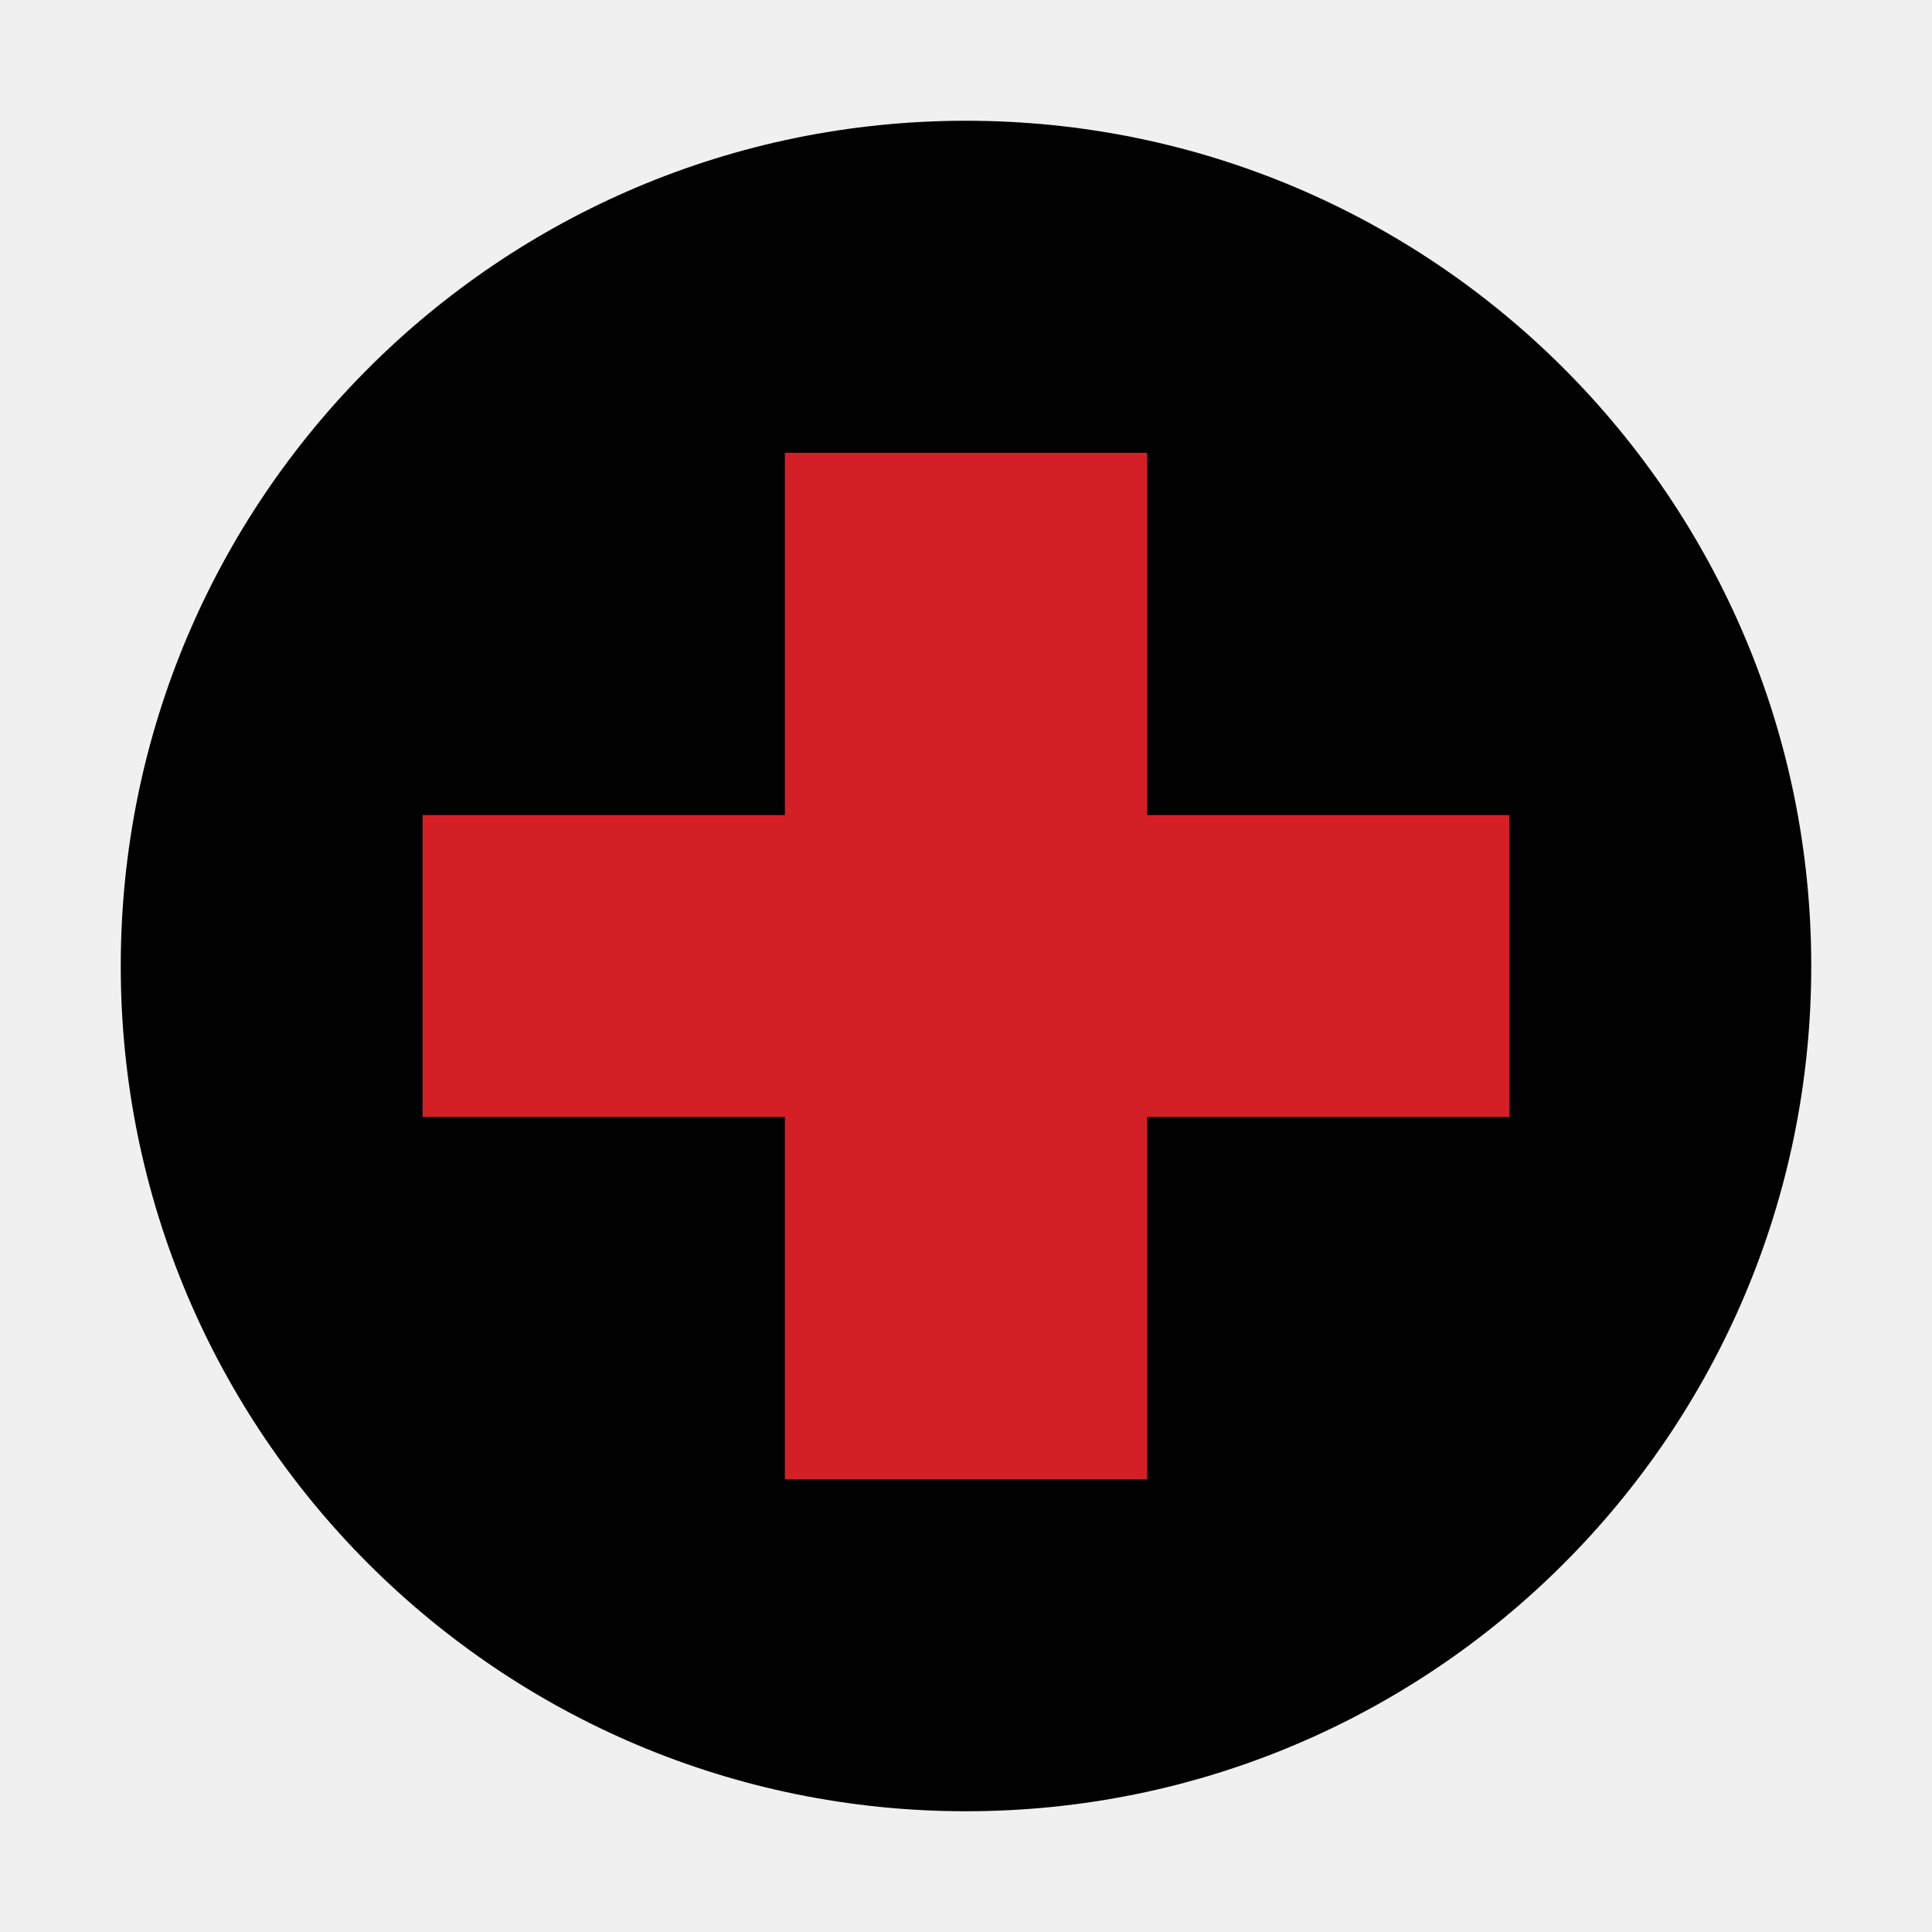
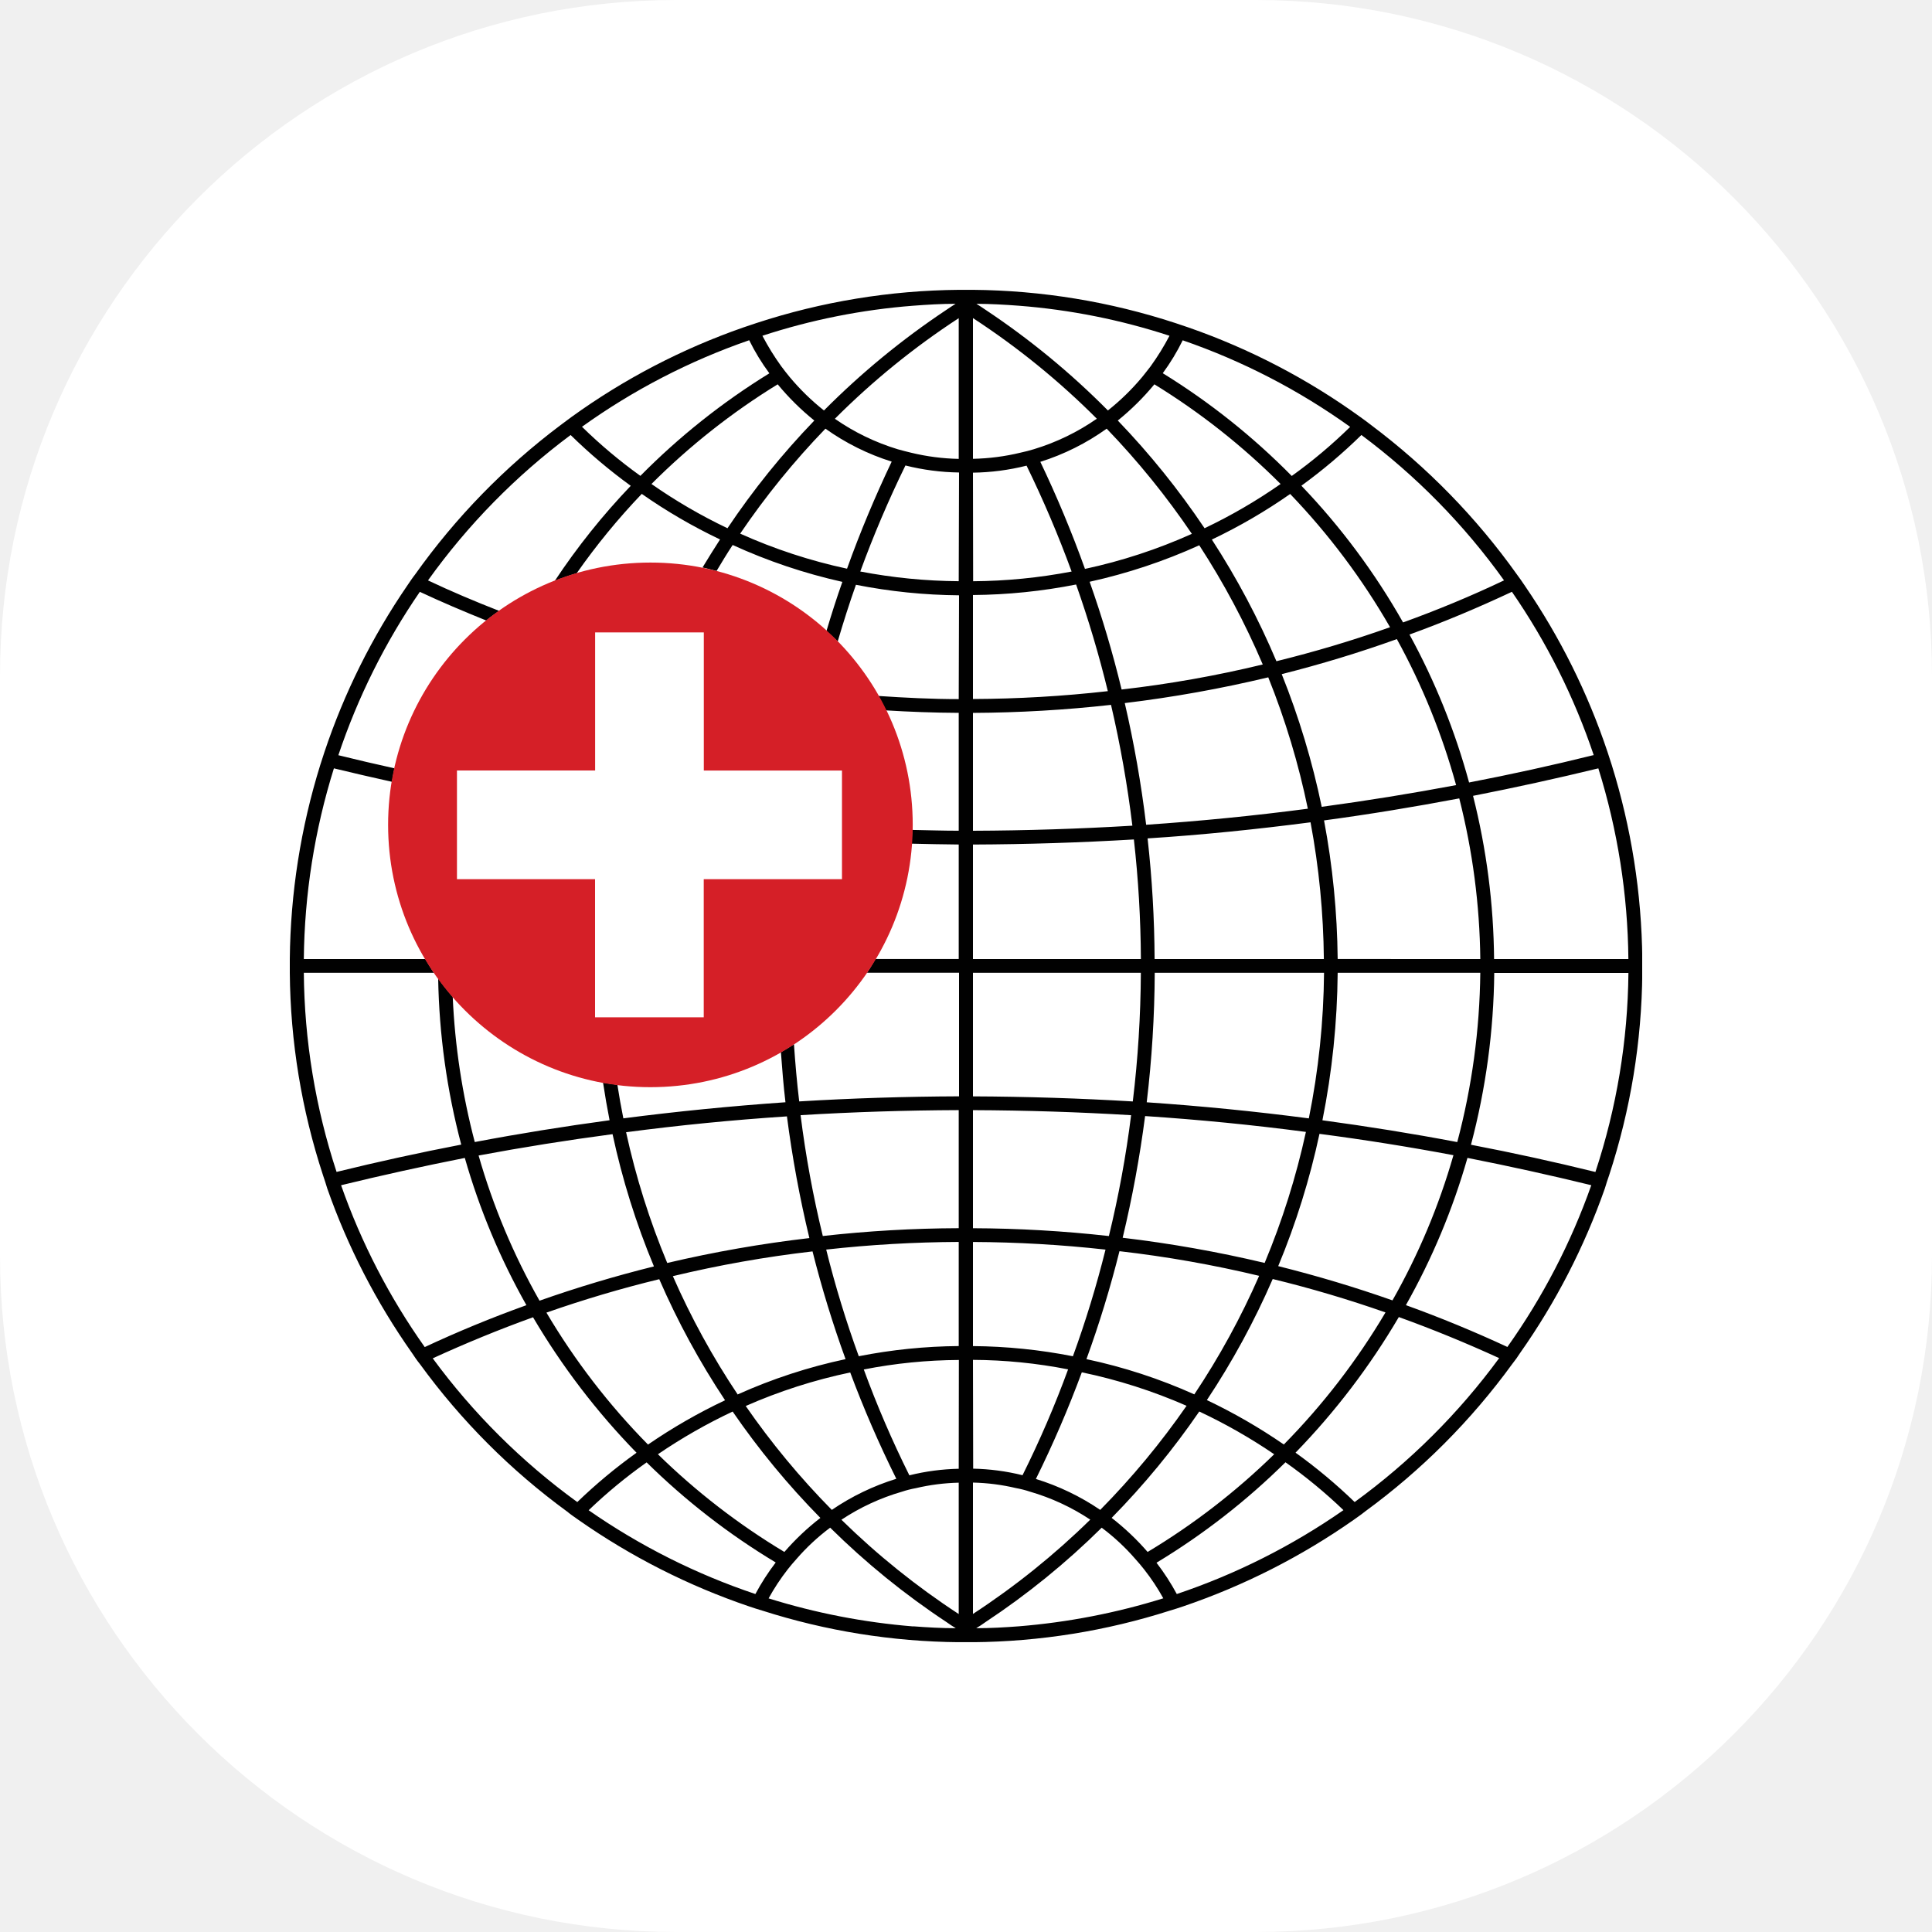
- <svg xmlns="http://www.w3.org/2000/svg" viewBox="0 0 128 128">
-   <circle cx="64" cy="64" r="56" fill="#010101" />
-   <path d="M52 30h24v24h24v20H76v24H52V74H28V54h24V30z" fill="#d51f27" />
+ <svg xmlns="http://www.w3.org/2000/svg" version="1.1" width="1000" height="1000">
  <style>
-     circle { fill: #010101; }
+     #light-icon {
+       display: inline;
+     }
+     #dark-icon {
+       display: none;
+     }
+ 
    @media (prefers-color-scheme: dark) {
-       circle { fill: #fff; }
+       #light-icon {
+         display: none;
+       }
+       #dark-icon {
+         display: inline;
+       }
    }
  </style>
+   <g id="light-icon">
+     <svg version="1.1" width="1000" height="1000">
+       <g clip-path="url(#SvgjsClipPath1010)">
+         <rect width="1000" height="1000" fill="#ffffff" />
+         <g transform="matrix(1.814647,0,0,1.814647,150,150.0181)">
+           <svg id="Layer_1" data-name="Layer 1" viewBox="0 0 385.75 385.73" width="385.75" height="385.73">
+             <defs>
+               <style>.cls-1{fill:#010101;}.cls-2{fill:#d51f27;}</style>
+               <clipPath id="SvgjsClipPath1010">
+                 <rect width="1000" height="1000" x="0" y="0" rx="350" ry="350" />
+               </clipPath>
+             </defs>
+             <path class="cls-1" d="M377.06,135.52c-.42-1.27-.78-2.48-1.21-3.74a191.32,191.32,0,0,0-23.54-47.33c-.78-1.15-1.51-2.23-2.29-3.26a193.76,193.76,0,0,0-41.59-42.62c-1-.78-2.06-1.57-3.08-2.29a190.8,190.8,0,0,0-49-25.54c-1.21-.42-2.47-.84-3.74-1.26A190.81,190.81,0,0,0,194.86,0h-4a190.74,190.74,0,0,0-57.78,9.48c-1.27.42-2.54.84-3.75,1.26a190.9,190.9,0,0,0-49,25.54c-1,.72-2.06,1.51-3.08,2.29A193.53,193.53,0,0,0,35.74,81.19c-.79,1-1.51,2.11-2.3,3.26A191.32,191.32,0,0,0,9.9,131.78c-.42,1.26-.78,2.47-1.21,3.74A192.78,192.78,0,0,0,0,190.88v3.92a190.37,190.37,0,0,0,9.48,57.77c.42,1.27.84,2.47,1.2,3.74a191.72,191.72,0,0,0,24.15,46.9c.73,1.09,1.45,2.18,2.29,3.2a191.68,191.68,0,0,0,42,42.08c1,.84,2.11,1.57,3.2,2.35A193,193,0,0,0,131,375.53c1.27.42,2.54.85,3.81,1.21a189.51,189.51,0,0,0,56.09,9h4a189.63,189.63,0,0,0,56.1-9c1.27-.36,2.53-.79,3.8-1.21a192.87,192.87,0,0,0,48.66-24.69c1.08-.78,2.17-1.51,3.2-2.35a191.64,191.64,0,0,0,42-42.08,37.34,37.34,0,0,0,2.29-3.2,191.72,191.72,0,0,0,24.15-46.9c.36-1.27.78-2.47,1.21-3.74a190.67,190.67,0,0,0,9.47-57.77v-3.92A192.78,192.78,0,0,0,377.06,135.52ZM177.84,4.53c4-.3,8-.55,12.07-.55-.91.55-1.75,1.15-2.66,1.75a224.07,224.07,0,0,0-34.89,28.68,66.84,66.84,0,0,1-9.78-9.54c-.84-1-1.63-2.05-2.41-3.08a72,72,0,0,1-5.37-8.69A183.94,183.94,0,0,1,177.84,4.53ZM152.78,39.6A67.17,67.17,0,0,0,171.68,49c-4.71,9.9-9,20.1-12.74,30.54a152.32,152.32,0,0,1-30.48-10A224.4,224.4,0,0,1,152.78,39.6ZM124.84,68a151.57,151.57,0,0,1-21.68-12.62,195.75,195.75,0,0,1,36-28.43,72.87,72.87,0,0,0,10.45,10.33A223.64,223.64,0,0,0,124.84,68Zm6.21-53.6a61.28,61.28,0,0,0,5.74,9.41A196.45,196.45,0,0,0,100,53.06a142.74,142.74,0,0,1-16.66-14A186.33,186.33,0,0,1,131.05,14.37Zm-116.44,241q17.48-4.26,35.31-7.79a193.67,193.67,0,0,0,17.57,42q-14.85,5.34-29,11.95A186.74,186.74,0,0,1,14.61,255.35Zm111.73,64.59a223.63,223.63,0,0,0,25,30.3A71.09,71.09,0,0,0,141.07,360,195.07,195.07,0,0,1,105,332.13,154.91,154.91,0,0,1,126.34,319.94Zm-24.14,9.41a195.33,195.33,0,0,1-29-37.67c10.51-3.68,21.25-6.88,32.18-9.53a222.22,222.22,0,0,0,18.77,34.53A157.8,157.8,0,0,0,102.2,329.35Zm27.77-11a150.63,150.63,0,0,1,29.88-9.6A315.55,315.55,0,0,0,173,339.13,68.36,68.36,0,0,0,154.6,348,222.63,222.63,0,0,1,130,318.31Zm-2.18-3.26a218.78,218.78,0,0,1-18.53-33.81,335.15,335.15,0,0,1,39.84-7.06A315.72,315.72,0,0,0,158.52,305,152.14,152.14,0,0,0,127.79,315.05Zm-20.1-37.49a217.14,217.14,0,0,1-11.77-37.37q22.72-3,45.88-4.52a328.21,328.21,0,0,0,6.4,34.71A356.74,356.74,0,0,0,107.69,277.56Zm-3.86.91q-16.67,4.15-32.6,9.77a189.4,189.4,0,0,1-17.38-41.41q18.91-3.53,38.21-6.09A215.24,215.24,0,0,0,103.83,278.47ZM82,345.77a188.42,188.42,0,0,1-41.23-41c9.35-4.28,18.89-8.21,28.61-11.71a202.55,202.55,0,0,0,29.52,38.64A149.63,149.63,0,0,0,82,345.77ZM132.8,372a187.79,187.79,0,0,1-47.56-23.9,142.89,142.89,0,0,1,16.54-13.65A197.12,197.12,0,0,0,138.6,363,66.25,66.25,0,0,0,132.8,372Zm45,9.24a190,190,0,0,1-41.23-8A62,62,0,0,1,142,365c.78-1,1.63-2,2.53-3a61.13,61.13,0,0,1,9.6-8.93A218.5,218.5,0,0,0,187.31,380c.91.66,1.75,1.21,2.66,1.75C185.93,381.75,181.82,381.51,177.84,381.21Zm13-3.53a218.47,218.47,0,0,1-33.46-26.9,62.64,62.64,0,0,1,17.27-8,28.55,28.55,0,0,1,3.92-1,59.22,59.22,0,0,1,12.27-1.57Zm0-41.44a64.08,64.08,0,0,0-14.08,1.87,296,296,0,0,1-13-30.19,144.32,144.32,0,0,1,27.12-2.71Zm0-35a153.7,153.7,0,0,0-28.51,2.9,299.89,299.89,0,0,1-9.29-30.42,357.24,357.24,0,0,1,37.8-2.18Zm0-33.62a359.73,359.73,0,0,0-38.77,2.23,305.92,305.92,0,0,1-6.34-34.47q22.44-1.35,45.11-1.44Zm0-150.91c-7.71,0-15.33-.39-22.91-.9.76,1.34,1.45,2.72,2.12,4.11,6.88.42,13.8.68,20.79.71v33.62c-4.44,0-8.86-.15-13.28-.23,0,1.31-.11,2.62-.2,3.92,4.49.09,9,.22,13.48.24v32.66H167.06c-.79,1.32-1.56,2.65-2.43,3.92h26.26v35.25q-23,.09-45.59,1.45c-.65-5.39-1.12-10.84-1.5-16.32-1.21.8-2.46,1.54-3.72,2.27.36,4.78.73,9.56,1.3,14.29q-23.37,1.63-46.24,4.59c-.64-3.16-1.2-6.36-1.7-9.57-1.38-.17-2.74-.37-4.09-.62q.81,5.4,1.86,10.73c-12.92,1.75-25.77,3.81-38.45,6.22a196.51,196.51,0,0,1-6.29-41.42q-2.19-2.52-4.15-5.23a198.82,198.82,0,0,0,6.58,47.38Q31,247.26,13.34,251.6A186.8,186.8,0,0,1,4,194.8H41.1c-.87-1.27-1.65-2.6-2.44-3.92H4a188.43,188.43,0,0,1,8.58-54.39q8.27,2,16.58,3.84c.21-1.29.41-2.58.69-3.85-5.35-1.19-10.69-2.42-16-3.74a187.54,187.54,0,0,1,23.24-46.6c6.23,2.92,12.56,5.6,18.95,8.18,1.19-1,2.42-1.86,3.67-2.75C52.83,88.88,46,86,39.42,82.88A188.3,188.3,0,0,1,80.1,41.41,152.09,152.09,0,0,0,97.25,55.9,195.65,195.65,0,0,0,75.59,83c2-.8,4.11-1.53,6.23-2.15a193.35,193.35,0,0,1,18.57-22.65,155.25,155.25,0,0,0,22.33,13q-2.58,4-5,8c1.35.27,2.66.66,4,1,1.49-2.5,3-5,4.6-7.42A158.22,158.22,0,0,0,157.61,83.3c-1.63,4.6-3.12,9.26-4.53,14,1.08,1,2.17,2,3.2,3,1.6-5.45,3.32-10.85,5.2-16.17a158.18,158.18,0,0,0,29.41,3Zm0-33.63a154.7,154.7,0,0,1-28.08-2.77A315.74,315.74,0,0,1,175.6,50.1a66.64,66.64,0,0,0,15.29,2Zm0-34.89a63,63,0,0,1-13.54-1.75c-1.32-.3-2.59-.66-3.86-1a63.8,63.8,0,0,1-17.93-8.69,218.93,218.93,0,0,1,35.33-28.7Zm181,84.51q-17.56,4.35-35.43,7.79a193.62,193.62,0,0,0-17-42.2c10-3.62,19.68-7.72,29.22-12.19A186.86,186.86,0,0,1,371.93,132.74ZM246.67,190.88a322.34,322.34,0,0,0-2-34.41c15.64-1,31.15-2.6,46.48-4.59a223.48,223.48,0,0,1,3.8,39ZM295,194.8a218.92,218.92,0,0,1-4.34,41.53q-22.9-3-46.24-4.59a324.18,324.18,0,0,0,2.29-36.94Zm-.66-47.33a223.3,223.3,0,0,0-11.41-37.85c11.17-2.83,22.16-6.15,32.84-10a192,192,0,0,1,16.9,41.65Q313.63,144.85,294.3,147.47Zm-12.92-41.53A221.9,221.9,0,0,0,263,71.23a155.35,155.35,0,0,0,22.34-13,196,196,0,0,1,28.49,38C303.23,100,292.43,103.22,281.38,105.94ZM260.92,68a225.14,225.14,0,0,0-24.75-30.72,73.32,73.32,0,0,0,10.44-10.33,195.75,195.75,0,0,1,36,28.43A151.47,151.47,0,0,1,260.92,68ZM257.3,69.6a152.21,152.21,0,0,1-30.49,10c-3.74-10.44-8-20.64-12.73-30.54A67,67,0,0,0,233,39.6,225.25,225.25,0,0,1,257.3,69.6Zm2.11,3.26a220.75,220.75,0,0,1,18.11,34A330.38,330.38,0,0,1,237.26,114a312.32,312.32,0,0,0-9.12-30.73A158,158,0,0,0,259.41,72.86Zm19.68,37.67A218.78,218.78,0,0,1,290.38,148q-22.81,3-46.12,4.58a327.65,327.65,0,0,0-6.1-34.71A361.91,361.91,0,0,0,279.09,110.53Zm10.74,129.66a216.27,216.27,0,0,1-11.77,37.37,357,357,0,0,0-40.5-7.18,330.77,330.77,0,0,0,6.4-34.71Q267.14,237.2,289.83,240.19Zm-13.34,41.05A218.78,218.78,0,0,1,258,315.05,152.14,152.14,0,0,0,227.23,305a310.3,310.3,0,0,0,9.42-30.79A335.15,335.15,0,0,1,276.49,281.24Zm-20.7,37.07A224.18,224.18,0,0,1,231.16,348a68.5,68.5,0,0,0-18.35-8.82,318.07,318.07,0,0,0,13.1-30.42A151.05,151.05,0,0,1,255.79,318.31Zm3.62,1.63a154.43,154.43,0,0,1,21.37,12.19A195.47,195.47,0,0,1,244.68,360a71.54,71.54,0,0,0-10.26-9.72A224.31,224.31,0,0,0,259.41,319.94Zm2.17-3.26a222.27,222.27,0,0,0,18.78-34.53c10.92,2.65,21.67,5.85,32.17,9.53a195.67,195.67,0,0,1-29,37.67A158.49,158.49,0,0,0,261.58,316.68Zm20.35-38.21a216.08,216.08,0,0,0,11.77-37.73q19.29,2.53,38.21,6.09a189.43,189.43,0,0,1-17.39,41.41Q298.59,282.63,281.93,278.47Zm12.61-41.6a224.54,224.54,0,0,0,4.35-42.07h40.68A196.35,196.35,0,0,1,333,243.09C320.32,240.68,307.46,238.62,294.54,236.87Zm4.35-46A225.31,225.31,0,0,0,295,151.34c13-1.75,25.83-3.87,38.57-6.28a194.13,194.13,0,0,1,6,45.82Zm6.76-149.47a188.35,188.35,0,0,1,40.69,41.47c-9.36,4.47-19,8.45-28.8,12a196,196,0,0,0-29-39A152,152,0,0,0,305.65,41.41Zm-50.95-27a186.16,186.16,0,0,1,47.75,24.69,141.1,141.1,0,0,1-16.66,14A196.39,196.39,0,0,0,249,23.78,62,62,0,0,0,254.7,14.37ZM207.92,4.53a183.94,183.94,0,0,1,43,8.57,72,72,0,0,1-5.37,8.69c-.79,1-1.57,2.05-2.42,3.08a66.84,66.84,0,0,1-9.78,9.54A223.14,223.14,0,0,0,198.5,5.73c-.9-.6-1.75-1.2-2.66-1.75C199.89,4,203.93,4.23,207.92,4.53ZM194.86,8.06a218.93,218.93,0,0,1,35.33,28.7,63.8,63.8,0,0,1-17.93,8.69c-1.26.37-2.53.73-3.86,1a62.91,62.91,0,0,1-13.54,1.75Zm0,44.09a66.56,66.56,0,0,0,15.29-2A315.81,315.81,0,0,1,223,80.35a154.81,154.81,0,0,1-28.09,2.77Zm0,34.9a158.29,158.29,0,0,0,29.42-3,315,315,0,0,1,9.05,30.42,354.17,354.17,0,0,1-38.47,2.24Zm0,33.62a371.11,371.11,0,0,0,39.38-2.29,322.56,322.56,0,0,1,6.09,34.46q-22.61,1.36-45.47,1.45Zm0,37.55c15.44-.06,30.7-.55,45.9-1.45a319.47,319.47,0,0,1,2,34.11H194.86Zm0,36.58h47.89a319.11,319.11,0,0,1-2.3,36.7q-22.6-1.35-45.59-1.45Zm0,39.18c15.14.06,30.15.54,45.11,1.44a305.92,305.92,0,0,1-6.34,34.47,359.73,359.73,0,0,0-38.77-2.23Zm0,37.6a357.43,357.43,0,0,1,37.81,2.18,302.5,302.5,0,0,1-9.3,30.42,153.62,153.62,0,0,0-28.51-2.9Zm0,33.63A144.32,144.32,0,0,1,222,307.92a296,296,0,0,1-13,30.19,64.08,64.08,0,0,0-14.08-1.87Zm0,35a59.22,59.22,0,0,1,12.27,1.57,29.06,29.06,0,0,1,3.93,1,62.72,62.72,0,0,1,17.26,8,218,218,0,0,1-33.46,26.9Zm13.06,41c-4,.3-8.09.54-12.14.54.91-.54,1.76-1.09,2.66-1.75a218.5,218.5,0,0,0,33.14-26.92,61.13,61.13,0,0,1,9.6,8.93c.9,1,1.75,2,2.53,3a61.14,61.14,0,0,1,5.44,8.21A190.1,190.1,0,0,1,207.92,381.21ZM253,372a66.18,66.18,0,0,0-5.79-8.93A197.44,197.44,0,0,0,284,334.42a143.74,143.74,0,0,1,16.54,13.65A188,188,0,0,1,253,372Zm50.77-26.2a150.52,150.52,0,0,0-16.9-14.12A202.91,202.91,0,0,0,316.33,293c9.72,3.5,19.26,7.43,28.62,11.71A188.64,188.64,0,0,1,303.72,345.77Zm43.58-44.25c-9.48-4.4-19.13-8.39-29-11.95a193.64,193.64,0,0,0,17.56-42q17.84,3.52,35.32,7.79A187.11,187.11,0,0,1,347.3,301.52Zm25.11-49.92q-17.66-4.35-35.55-7.78a199.06,199.06,0,0,0,6.64-49h38.27A186.19,186.19,0,0,1,372.41,251.6ZM343.5,190.88a196.65,196.65,0,0,0-6-46.55q18-3.53,35.74-7.84a188.43,188.43,0,0,1,8.57,54.39Z" />
+             <path class="cls-2" d="M102.86,77.79a74.82,74.82,0,1,0,74.82,74.81A74.81,74.81,0,0,0,102.86,77.79Zm15.21,90.31v39.4h-31V168.1H47.68v-31H87.09V97.71h31v39.4h39.41v31Z" />
+           </svg>
+         </g>
+       </g>
+     </svg>
+   </g>
+   <g id="dark-icon">
+     <svg version="1.1" width="1000" height="1000">
+       <g clip-path="url(#SvgjsClipPath1011)">
+         <rect width="1000" height="1000" fill="#ffffff" />
+         <g transform="matrix(1.814647,0,0,1.814647,150,150.0181)">
+           <svg id="Layer_1" data-name="Layer 1" viewBox="0 0 385.75 385.73" width="385.75" height="385.73">
+             <defs>
+               <style>.cls-1{fill:#010101;}.cls-2{fill:#d51f27;}</style>
+               <clipPath id="SvgjsClipPath1011">
+                 <rect width="1000" height="1000" x="0" y="0" rx="350" ry="350" />
+               </clipPath>
+             </defs>
+             <path class="cls-1" d="M377.06,135.52c-.42-1.27-.78-2.48-1.21-3.74a191.32,191.32,0,0,0-23.54-47.33c-.78-1.15-1.51-2.23-2.29-3.26a193.76,193.76,0,0,0-41.59-42.62c-1-.78-2.06-1.57-3.08-2.29a190.8,190.8,0,0,0-49-25.54c-1.21-.42-2.47-.84-3.74-1.26A190.81,190.81,0,0,0,194.86,0h-4a190.74,190.74,0,0,0-57.78,9.48c-1.27.42-2.54.84-3.75,1.26a190.9,190.9,0,0,0-49,25.54c-1,.72-2.06,1.51-3.08,2.29A193.53,193.53,0,0,0,35.74,81.19c-.79,1-1.51,2.11-2.3,3.26A191.32,191.32,0,0,0,9.9,131.78c-.42,1.26-.78,2.47-1.21,3.74A192.78,192.78,0,0,0,0,190.88v3.92a190.37,190.37,0,0,0,9.48,57.77c.42,1.27.84,2.47,1.2,3.74a191.72,191.72,0,0,0,24.15,46.9c.73,1.09,1.45,2.18,2.29,3.2a191.68,191.68,0,0,0,42,42.08c1,.84,2.11,1.57,3.2,2.35A193,193,0,0,0,131,375.53c1.27.42,2.54.85,3.81,1.21a189.51,189.51,0,0,0,56.09,9h4a189.63,189.63,0,0,0,56.1-9c1.27-.36,2.53-.79,3.8-1.21a192.87,192.87,0,0,0,48.66-24.69c1.08-.78,2.17-1.51,3.2-2.35a191.64,191.64,0,0,0,42-42.08,37.34,37.34,0,0,0,2.29-3.2,191.72,191.72,0,0,0,24.15-46.9c.36-1.27.78-2.47,1.21-3.74a190.67,190.67,0,0,0,9.47-57.77v-3.92A192.78,192.78,0,0,0,377.06,135.52ZM177.84,4.53c4-.3,8-.55,12.07-.55-.91.55-1.75,1.15-2.66,1.75a224.07,224.07,0,0,0-34.89,28.68,66.84,66.84,0,0,1-9.78-9.54c-.84-1-1.63-2.05-2.41-3.08a72,72,0,0,1-5.37-8.69A183.94,183.94,0,0,1,177.84,4.53ZM152.78,39.6A67.17,67.17,0,0,0,171.68,49c-4.71,9.9-9,20.1-12.74,30.54a152.32,152.32,0,0,1-30.48-10A224.4,224.4,0,0,1,152.78,39.6ZM124.84,68a151.57,151.57,0,0,1-21.68-12.62,195.75,195.75,0,0,1,36-28.43,72.87,72.87,0,0,0,10.45,10.33A223.64,223.64,0,0,0,124.84,68Zm6.21-53.6a61.28,61.28,0,0,0,5.74,9.41A196.45,196.45,0,0,0,100,53.06a142.74,142.74,0,0,1-16.66-14A186.33,186.33,0,0,1,131.05,14.37Zm-116.44,241q17.48-4.26,35.31-7.79a193.67,193.67,0,0,0,17.57,42q-14.85,5.34-29,11.95A186.74,186.74,0,0,1,14.61,255.35Zm111.73,64.59a223.63,223.63,0,0,0,25,30.3A71.09,71.09,0,0,0,141.07,360,195.07,195.07,0,0,1,105,332.13,154.91,154.91,0,0,1,126.34,319.94Zm-24.14,9.41a195.33,195.33,0,0,1-29-37.67c10.51-3.68,21.25-6.88,32.18-9.53a222.22,222.22,0,0,0,18.77,34.53A157.8,157.8,0,0,0,102.2,329.35Zm27.77-11a150.63,150.63,0,0,1,29.88-9.6A315.55,315.55,0,0,0,173,339.13,68.36,68.36,0,0,0,154.6,348,222.63,222.63,0,0,1,130,318.31Zm-2.18-3.26a218.78,218.78,0,0,1-18.53-33.81,335.15,335.15,0,0,1,39.84-7.06A315.72,315.72,0,0,0,158.52,305,152.14,152.14,0,0,0,127.79,315.05Zm-20.1-37.49a217.14,217.14,0,0,1-11.77-37.37q22.72-3,45.88-4.52a328.21,328.21,0,0,0,6.4,34.71A356.74,356.74,0,0,0,107.69,277.56Zm-3.86.91q-16.67,4.15-32.6,9.77a189.4,189.4,0,0,1-17.38-41.41q18.91-3.53,38.21-6.09A215.24,215.24,0,0,0,103.83,278.47ZM82,345.77a188.42,188.42,0,0,1-41.23-41c9.35-4.28,18.89-8.21,28.61-11.71a202.55,202.55,0,0,0,29.52,38.64A149.63,149.63,0,0,0,82,345.77ZM132.8,372a187.79,187.79,0,0,1-47.56-23.9,142.89,142.89,0,0,1,16.54-13.65A197.12,197.12,0,0,0,138.6,363,66.25,66.25,0,0,0,132.8,372Zm45,9.24a190,190,0,0,1-41.23-8A62,62,0,0,1,142,365c.78-1,1.63-2,2.53-3a61.13,61.13,0,0,1,9.6-8.93A218.5,218.5,0,0,0,187.31,380c.91.66,1.75,1.21,2.66,1.75C185.93,381.75,181.82,381.51,177.84,381.21Zm13-3.53a218.47,218.47,0,0,1-33.46-26.9,62.64,62.64,0,0,1,17.27-8,28.55,28.55,0,0,1,3.92-1,59.22,59.22,0,0,1,12.27-1.57Zm0-41.44a64.08,64.08,0,0,0-14.08,1.87,296,296,0,0,1-13-30.19,144.32,144.32,0,0,1,27.12-2.71Zm0-35a153.7,153.7,0,0,0-28.51,2.9,299.89,299.89,0,0,1-9.29-30.42,357.24,357.24,0,0,1,37.8-2.18Zm0-33.62a359.73,359.73,0,0,0-38.77,2.23,305.92,305.92,0,0,1-6.34-34.47q22.44-1.35,45.11-1.44Zm0-150.91c-7.71,0-15.33-.39-22.91-.9.76,1.34,1.45,2.72,2.12,4.11,6.88.42,13.8.68,20.79.71v33.62c-4.44,0-8.86-.15-13.28-.23,0,1.31-.11,2.62-.2,3.92,4.49.09,9,.22,13.48.24v32.66H167.06c-.79,1.32-1.56,2.65-2.43,3.92h26.26v35.25q-23,.09-45.59,1.45c-.65-5.39-1.12-10.84-1.5-16.32-1.21.8-2.46,1.54-3.72,2.27.36,4.78.73,9.56,1.3,14.29q-23.37,1.63-46.24,4.59c-.64-3.16-1.2-6.36-1.7-9.57-1.38-.17-2.74-.37-4.09-.62q.81,5.4,1.86,10.73c-12.92,1.75-25.77,3.81-38.45,6.22a196.51,196.51,0,0,1-6.29-41.42q-2.19-2.52-4.15-5.23a198.82,198.82,0,0,0,6.58,47.38Q31,247.26,13.34,251.6A186.8,186.8,0,0,1,4,194.8H41.1c-.87-1.27-1.65-2.6-2.44-3.92H4a188.43,188.43,0,0,1,8.58-54.39q8.27,2,16.58,3.84c.21-1.29.41-2.58.69-3.85-5.35-1.19-10.69-2.42-16-3.74a187.54,187.54,0,0,1,23.24-46.6c6.23,2.92,12.56,5.6,18.95,8.18,1.19-1,2.42-1.86,3.67-2.75C52.83,88.88,46,86,39.42,82.88A188.3,188.3,0,0,1,80.1,41.41,152.09,152.09,0,0,0,97.25,55.9,195.65,195.65,0,0,0,75.59,83c2-.8,4.11-1.53,6.23-2.15a193.35,193.35,0,0,1,18.57-22.65,155.25,155.25,0,0,0,22.33,13q-2.58,4-5,8c1.35.27,2.66.66,4,1,1.49-2.5,3-5,4.6-7.42A158.22,158.22,0,0,0,157.61,83.3c-1.63,4.6-3.12,9.26-4.53,14,1.08,1,2.17,2,3.2,3,1.6-5.45,3.32-10.85,5.2-16.17a158.18,158.18,0,0,0,29.41,3Zm0-33.63a154.7,154.7,0,0,1-28.08-2.77A315.74,315.74,0,0,1,175.6,50.1a66.64,66.64,0,0,0,15.29,2Zm0-34.89a63,63,0,0,1-13.54-1.75c-1.32-.3-2.59-.66-3.86-1a63.8,63.8,0,0,1-17.93-8.69,218.93,218.93,0,0,1,35.33-28.7Zm181,84.51q-17.56,4.35-35.43,7.79a193.62,193.62,0,0,0-17-42.2c10-3.62,19.68-7.72,29.22-12.19A186.86,186.86,0,0,1,371.93,132.74ZM246.67,190.88a322.34,322.34,0,0,0-2-34.41c15.64-1,31.15-2.6,46.48-4.59a223.48,223.48,0,0,1,3.8,39ZM295,194.8a218.92,218.92,0,0,1-4.34,41.53q-22.9-3-46.24-4.59a324.18,324.18,0,0,0,2.29-36.94Zm-.66-47.33a223.3,223.3,0,0,0-11.41-37.85c11.17-2.83,22.16-6.15,32.84-10a192,192,0,0,1,16.9,41.65Q313.63,144.85,294.3,147.47Zm-12.92-41.53A221.9,221.9,0,0,0,263,71.23a155.35,155.35,0,0,0,22.34-13,196,196,0,0,1,28.49,38C303.23,100,292.43,103.22,281.38,105.94ZM260.92,68a225.14,225.14,0,0,0-24.75-30.72,73.32,73.32,0,0,0,10.44-10.33,195.75,195.75,0,0,1,36,28.43A151.47,151.47,0,0,1,260.92,68ZM257.3,69.6a152.21,152.21,0,0,1-30.49,10c-3.74-10.44-8-20.64-12.73-30.54A67,67,0,0,0,233,39.6,225.25,225.25,0,0,1,257.3,69.6Zm2.11,3.26a220.75,220.75,0,0,1,18.11,34A330.38,330.38,0,0,1,237.26,114a312.32,312.32,0,0,0-9.12-30.73A158,158,0,0,0,259.41,72.86Zm19.68,37.67A218.78,218.78,0,0,1,290.38,148q-22.81,3-46.12,4.58a327.65,327.65,0,0,0-6.1-34.71A361.91,361.91,0,0,0,279.09,110.53Zm10.74,129.66a216.27,216.27,0,0,1-11.77,37.37,357,357,0,0,0-40.5-7.18,330.77,330.77,0,0,0,6.4-34.71Q267.14,237.2,289.83,240.19Zm-13.34,41.05A218.78,218.78,0,0,1,258,315.05,152.14,152.14,0,0,0,227.23,305a310.3,310.3,0,0,0,9.42-30.79A335.15,335.15,0,0,1,276.49,281.24Zm-20.7,37.07A224.18,224.18,0,0,1,231.16,348a68.5,68.5,0,0,0-18.35-8.82,318.07,318.07,0,0,0,13.1-30.42A151.05,151.05,0,0,1,255.79,318.31Zm3.62,1.63a154.43,154.43,0,0,1,21.37,12.19A195.47,195.47,0,0,1,244.68,360a71.54,71.54,0,0,0-10.26-9.72A224.31,224.31,0,0,0,259.41,319.94Zm2.17-3.26a222.27,222.27,0,0,0,18.78-34.53c10.92,2.65,21.67,5.85,32.17,9.53a195.67,195.67,0,0,1-29,37.67A158.49,158.49,0,0,0,261.58,316.68Zm20.35-38.21a216.08,216.08,0,0,0,11.77-37.73q19.29,2.53,38.21,6.09a189.43,189.43,0,0,1-17.39,41.41Q298.59,282.63,281.93,278.47Zm12.61-41.6a224.54,224.54,0,0,0,4.35-42.07h40.68A196.35,196.35,0,0,1,333,243.09C320.32,240.68,307.46,238.62,294.54,236.87Zm4.35-46A225.31,225.31,0,0,0,295,151.34c13-1.75,25.83-3.87,38.57-6.28a194.13,194.13,0,0,1,6,45.82Zm6.76-149.47a188.35,188.35,0,0,1,40.69,41.47c-9.36,4.47-19,8.45-28.8,12a196,196,0,0,0-29-39A152,152,0,0,0,305.65,41.41Zm-50.95-27a186.16,186.16,0,0,1,47.75,24.69,141.1,141.1,0,0,1-16.66,14A196.39,196.39,0,0,0,249,23.78,62,62,0,0,0,254.7,14.37ZM207.92,4.53a183.94,183.94,0,0,1,43,8.57,72,72,0,0,1-5.37,8.69c-.79,1-1.57,2.05-2.42,3.08a66.84,66.84,0,0,1-9.78,9.54A223.14,223.14,0,0,0,198.5,5.73c-.9-.6-1.75-1.2-2.66-1.75C199.89,4,203.93,4.23,207.92,4.53ZM194.86,8.06a218.93,218.93,0,0,1,35.33,28.7,63.8,63.8,0,0,1-17.93,8.69c-1.26.37-2.53.73-3.86,1a62.91,62.91,0,0,1-13.54,1.75Zm0,44.09a66.56,66.56,0,0,0,15.29-2A315.81,315.81,0,0,1,223,80.35a154.81,154.81,0,0,1-28.09,2.77Zm0,34.9a158.29,158.29,0,0,0,29.42-3,315,315,0,0,1,9.05,30.42,354.17,354.17,0,0,1-38.47,2.24Zm0,33.62a371.11,371.11,0,0,0,39.38-2.29,322.56,322.56,0,0,1,6.09,34.46q-22.61,1.36-45.47,1.45Zm0,37.55c15.44-.06,30.7-.55,45.9-1.45a319.47,319.47,0,0,1,2,34.11H194.86Zm0,36.58h47.89a319.11,319.11,0,0,1-2.3,36.7q-22.6-1.35-45.59-1.45Zm0,39.18c15.14.06,30.15.54,45.11,1.44a305.92,305.92,0,0,1-6.34,34.47,359.73,359.73,0,0,0-38.77-2.23Zm0,37.6a357.43,357.43,0,0,1,37.81,2.18,302.5,302.5,0,0,1-9.3,30.42,153.62,153.62,0,0,0-28.51-2.9Zm0,33.63A144.32,144.32,0,0,1,222,307.92a296,296,0,0,1-13,30.19,64.08,64.08,0,0,0-14.08-1.87Zm0,35a59.22,59.22,0,0,1,12.27,1.57,29.06,29.06,0,0,1,3.93,1,62.72,62.72,0,0,1,17.26,8,218,218,0,0,1-33.46,26.9Zm13.06,41c-4,.3-8.09.54-12.14.54.91-.54,1.76-1.09,2.66-1.75a218.5,218.5,0,0,0,33.14-26.92,61.13,61.13,0,0,1,9.6,8.93c.9,1,1.75,2,2.53,3a61.14,61.14,0,0,1,5.44,8.21A190.1,190.1,0,0,1,207.92,381.21ZM253,372a66.18,66.18,0,0,0-5.79-8.93A197.44,197.44,0,0,0,284,334.42a143.74,143.74,0,0,1,16.54,13.65A188,188,0,0,1,253,372Zm50.77-26.2a150.52,150.52,0,0,0-16.9-14.12A202.91,202.91,0,0,0,316.33,293c9.72,3.5,19.26,7.43,28.62,11.71A188.64,188.64,0,0,1,303.72,345.77Zm43.58-44.25c-9.48-4.4-19.13-8.39-29-11.95a193.64,193.64,0,0,0,17.56-42q17.84,3.52,35.32,7.79A187.11,187.11,0,0,1,347.3,301.52Zm25.11-49.92q-17.66-4.35-35.55-7.78a199.06,199.06,0,0,0,6.64-49h38.27A186.19,186.19,0,0,1,372.41,251.6ZM343.5,190.88a196.65,196.65,0,0,0-6-46.55q18-3.53,35.74-7.84a188.43,188.43,0,0,1,8.57,54.39Z" />
+             <path class="cls-2" d="M102.86,77.79a74.82,74.82,0,1,0,74.82,74.81A74.81,74.81,0,0,0,102.86,77.79Zm15.21,90.31v39.4h-31V168.1H47.68v-31H87.09V97.71h31v39.4h39.41v31Z" />
+           </svg>
+         </g>
+       </g>
+     </svg>
+   </g>
</svg>
